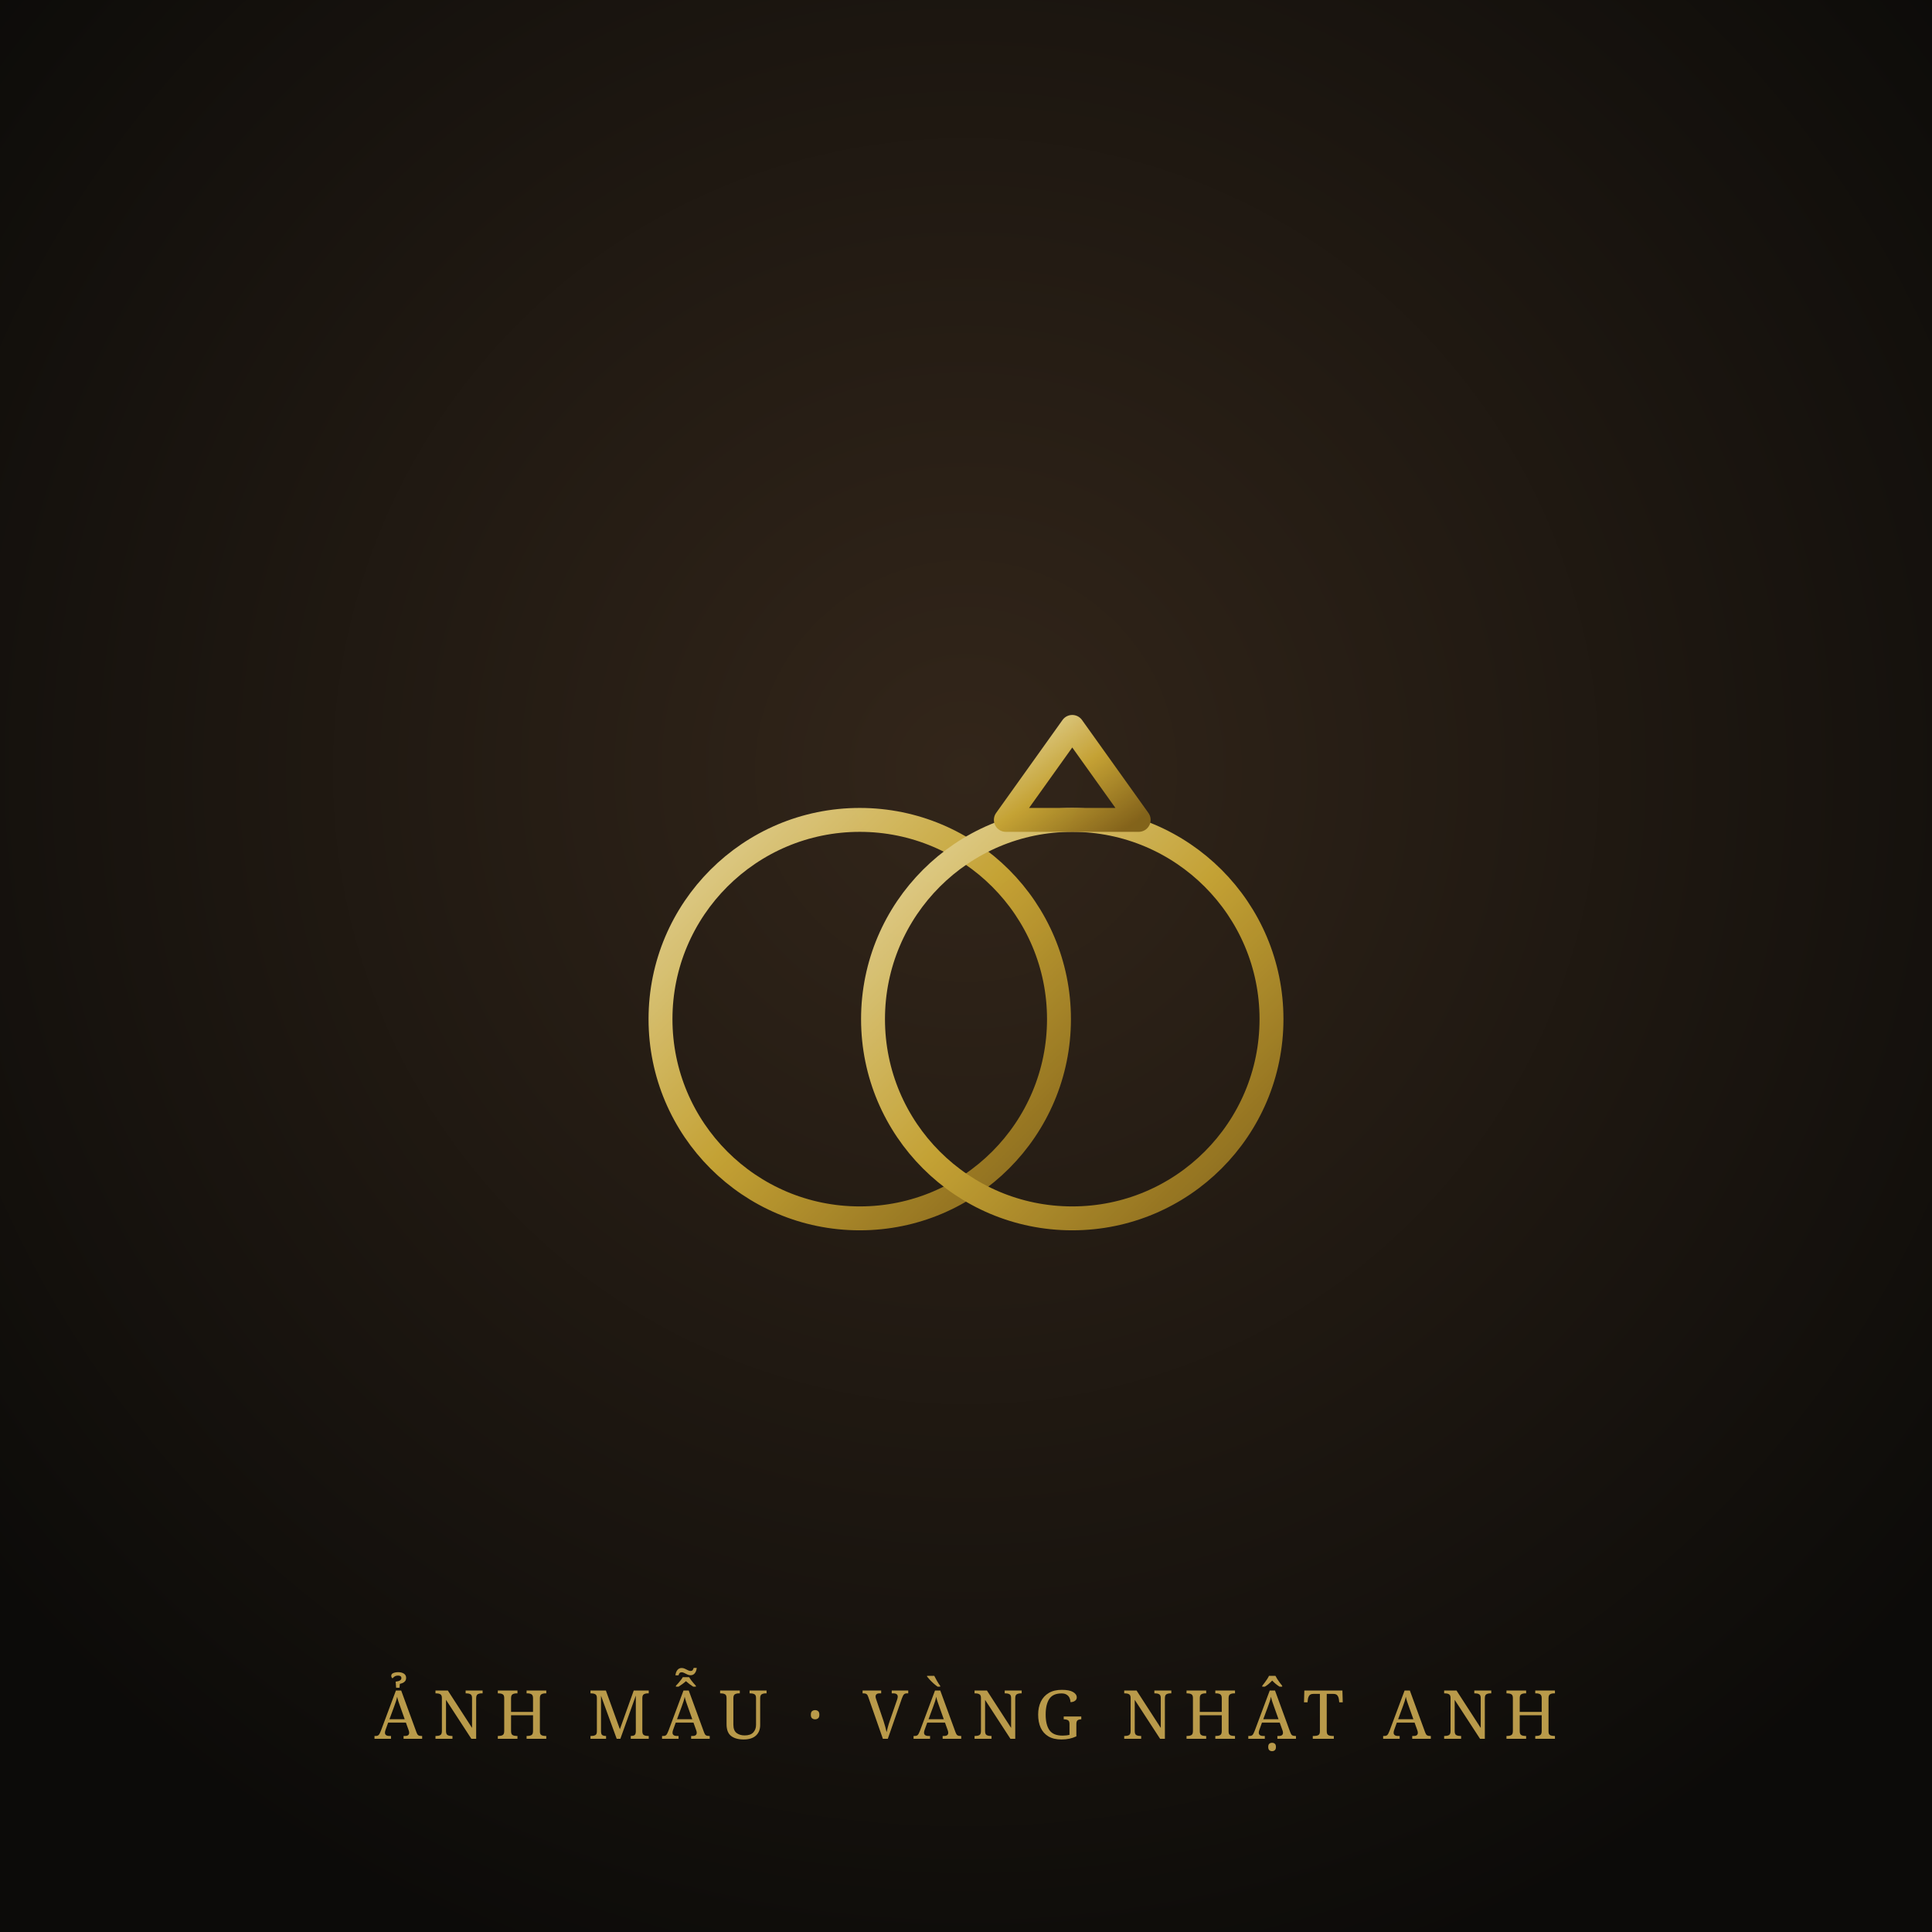
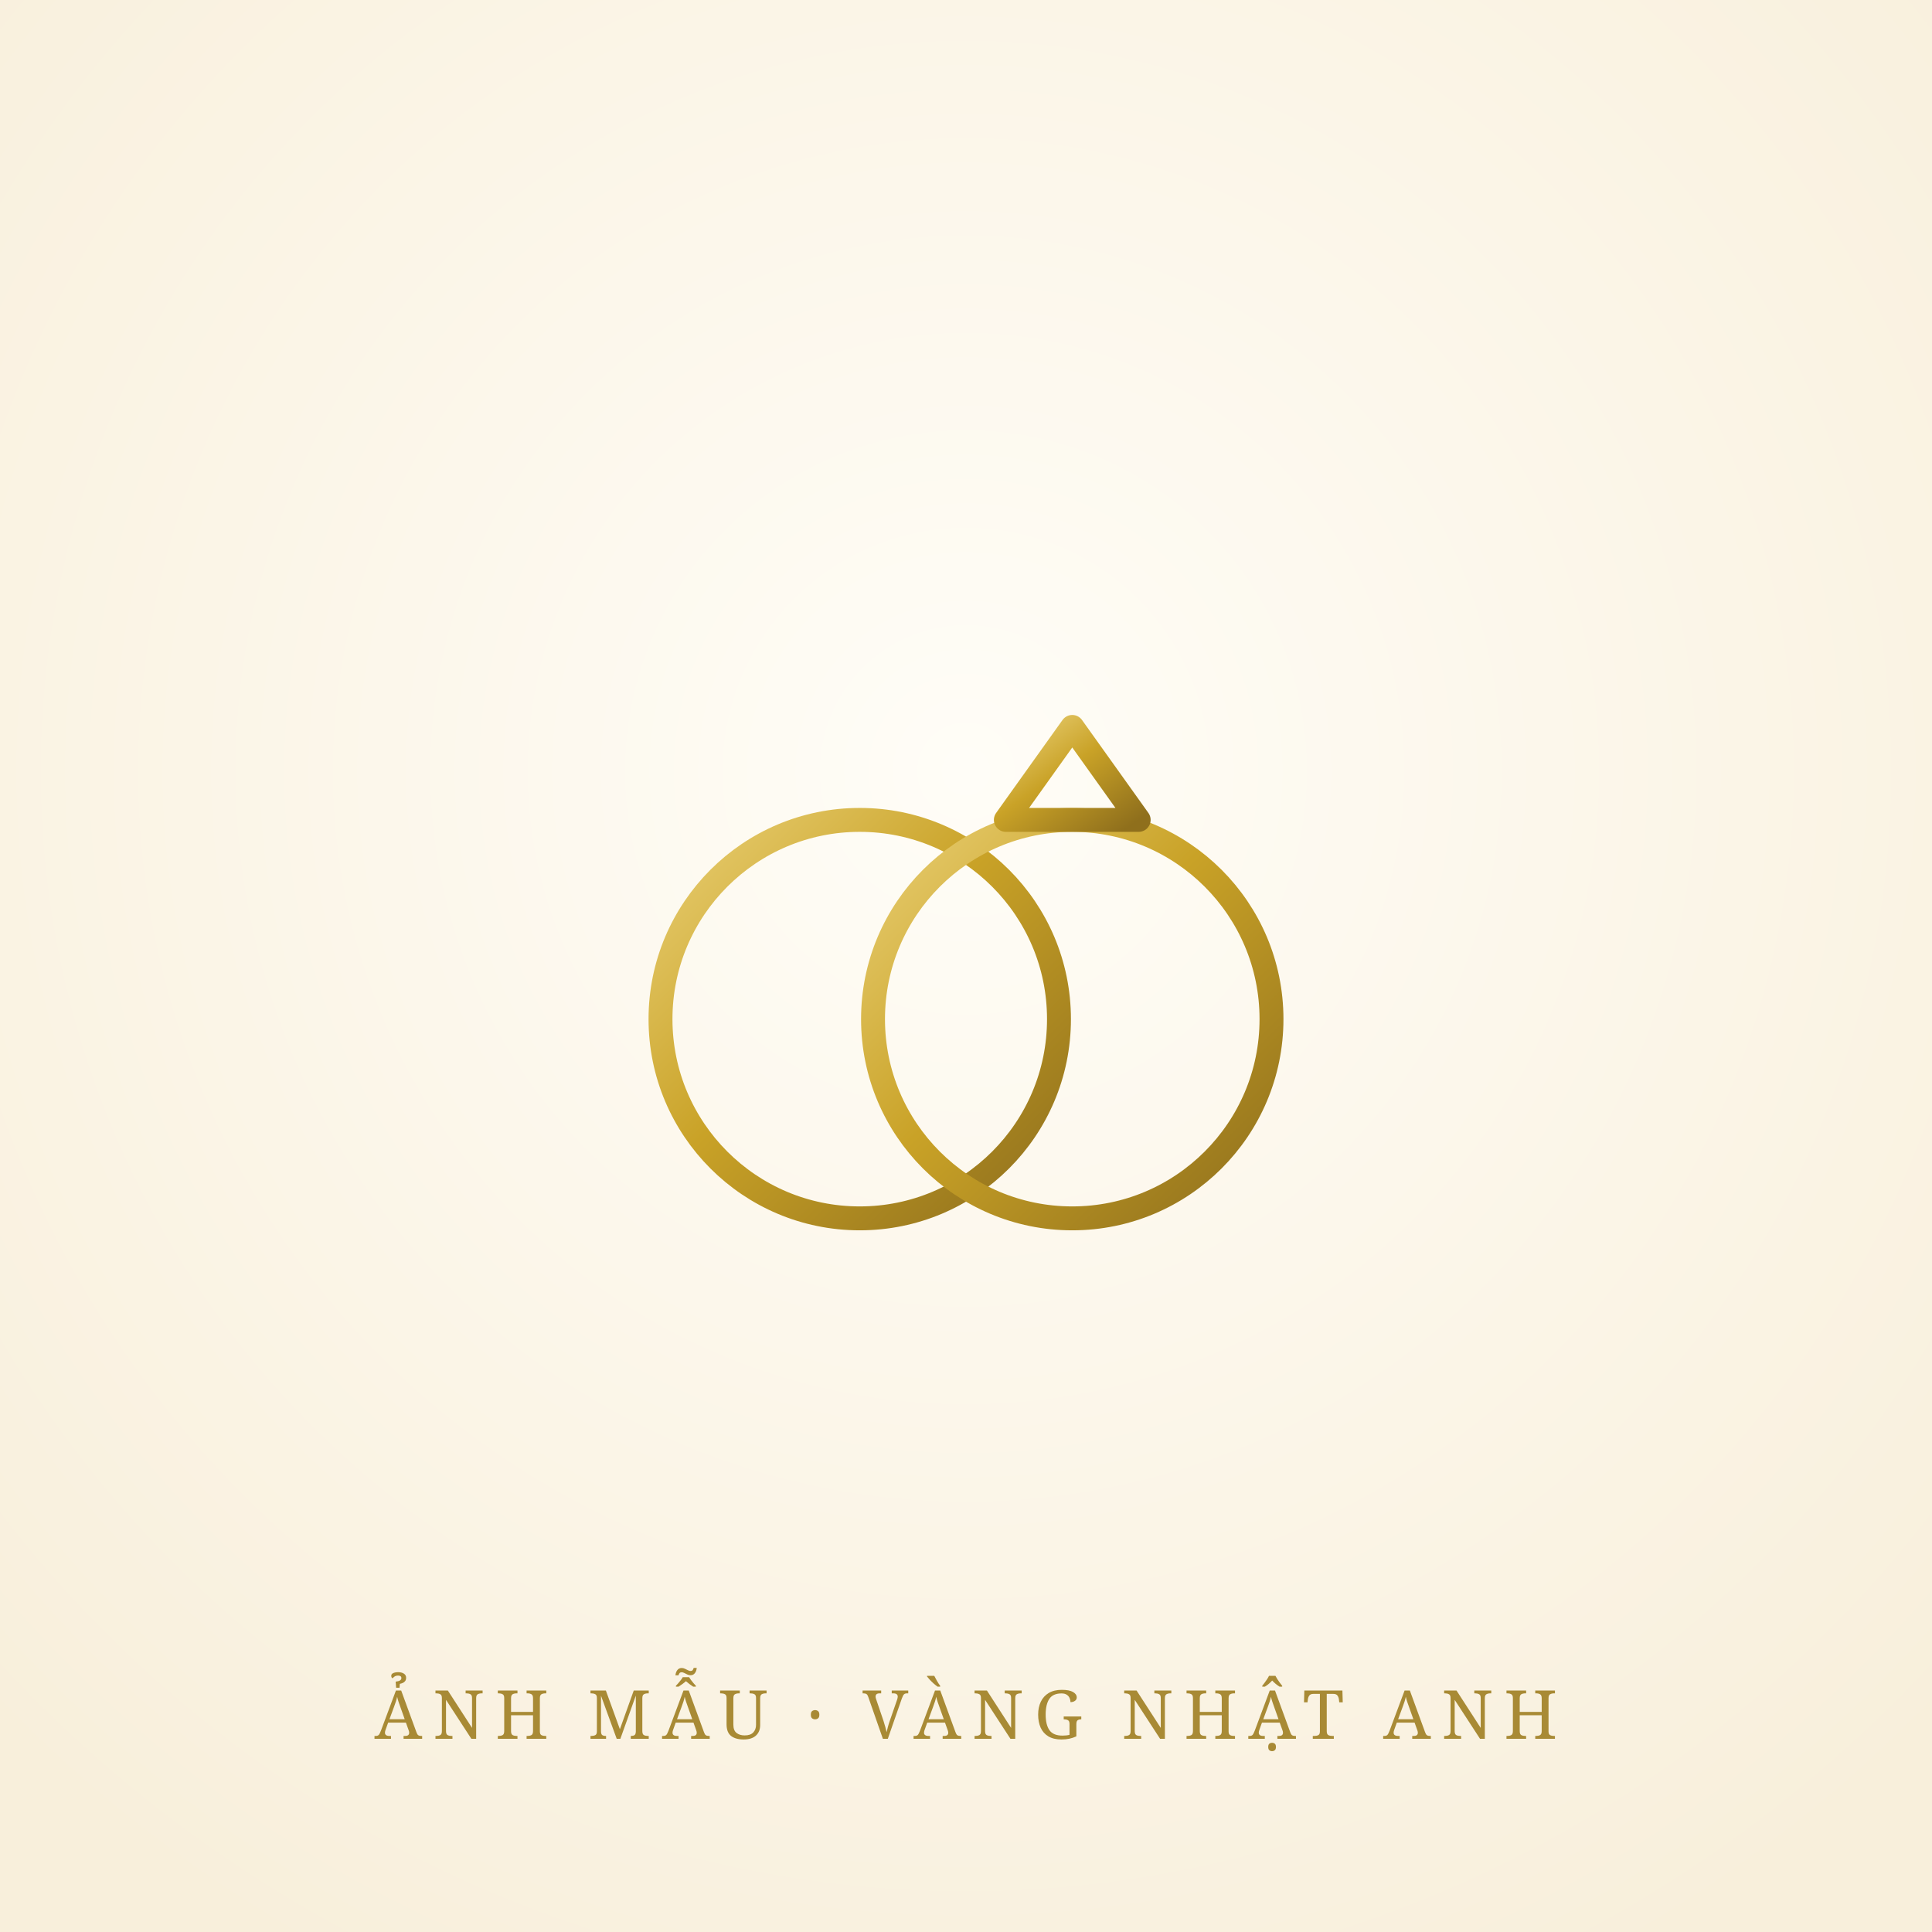
<svg xmlns="http://www.w3.org/2000/svg" viewBox="0 0 900 900">
  <defs>
-     <radialGradient id="g" cx="50%" cy="40%" r="65%">
-       <stop offset="0%" stop-color="#33261a" />
-       <stop offset="100%" stop-color="#0c0b09" />
+     <radialGradient id="g" cx="50%" cy="40%" r="70%">
+       <stop offset="0%" stop-color="#fffdf7" />
+       <stop offset="100%" stop-color="#f8efdb" />
    </radialGradient>
    <linearGradient id="gold" x1="0" y1="0" x2="1" y2="1">
-       <stop offset="0%" stop-color="#F7E7A8" />
-       <stop offset="50%" stop-color="#D4AF37" />
-       <stop offset="100%" stop-color="#8C6A1B" />
+       <stop offset="0%" stop-color="#e9cf74" />
+       <stop offset="45%" stop-color="#c9a227" />
+       <stop offset="100%" stop-color="#8f6f1c" />
    </linearGradient>
  </defs>
  <rect width="900" height="900" fill="url(#g)" />
-   <g transform="translate(252.0,252.0) scale(6.1875)" fill="none" stroke="url(#gold)" stroke-width="1.8" stroke-linecap="round" stroke-linejoin="round" opacity="0.9">
+   <g transform="translate(252.0,252.0) scale(6.1875)" fill="none" stroke="url(#gold)" stroke-width="1.8" stroke-linecap="round" stroke-linejoin="round">
    <circle cx="24" cy="36" r="15" />
    <circle cx="40" cy="36" r="15" />
    <path d="M40 14l-5 7h10z" />
    <path d="M35 21h10" />
  </g>
-   <text x="450.0" y="810.0" text-anchor="middle" font-family="Georgia, serif" font-size="31.5" letter-spacing="5" fill="#B99A4A">ẢNH MẪU · VÀNG NHẬT ANH</text>
+   <text x="450.0" y="810.0" text-anchor="middle" font-family="Georgia, serif" font-size="31.5" letter-spacing="5" fill="#a88a35">ẢNH MẪU · VÀNG NHẬT ANH</text>
</svg>
